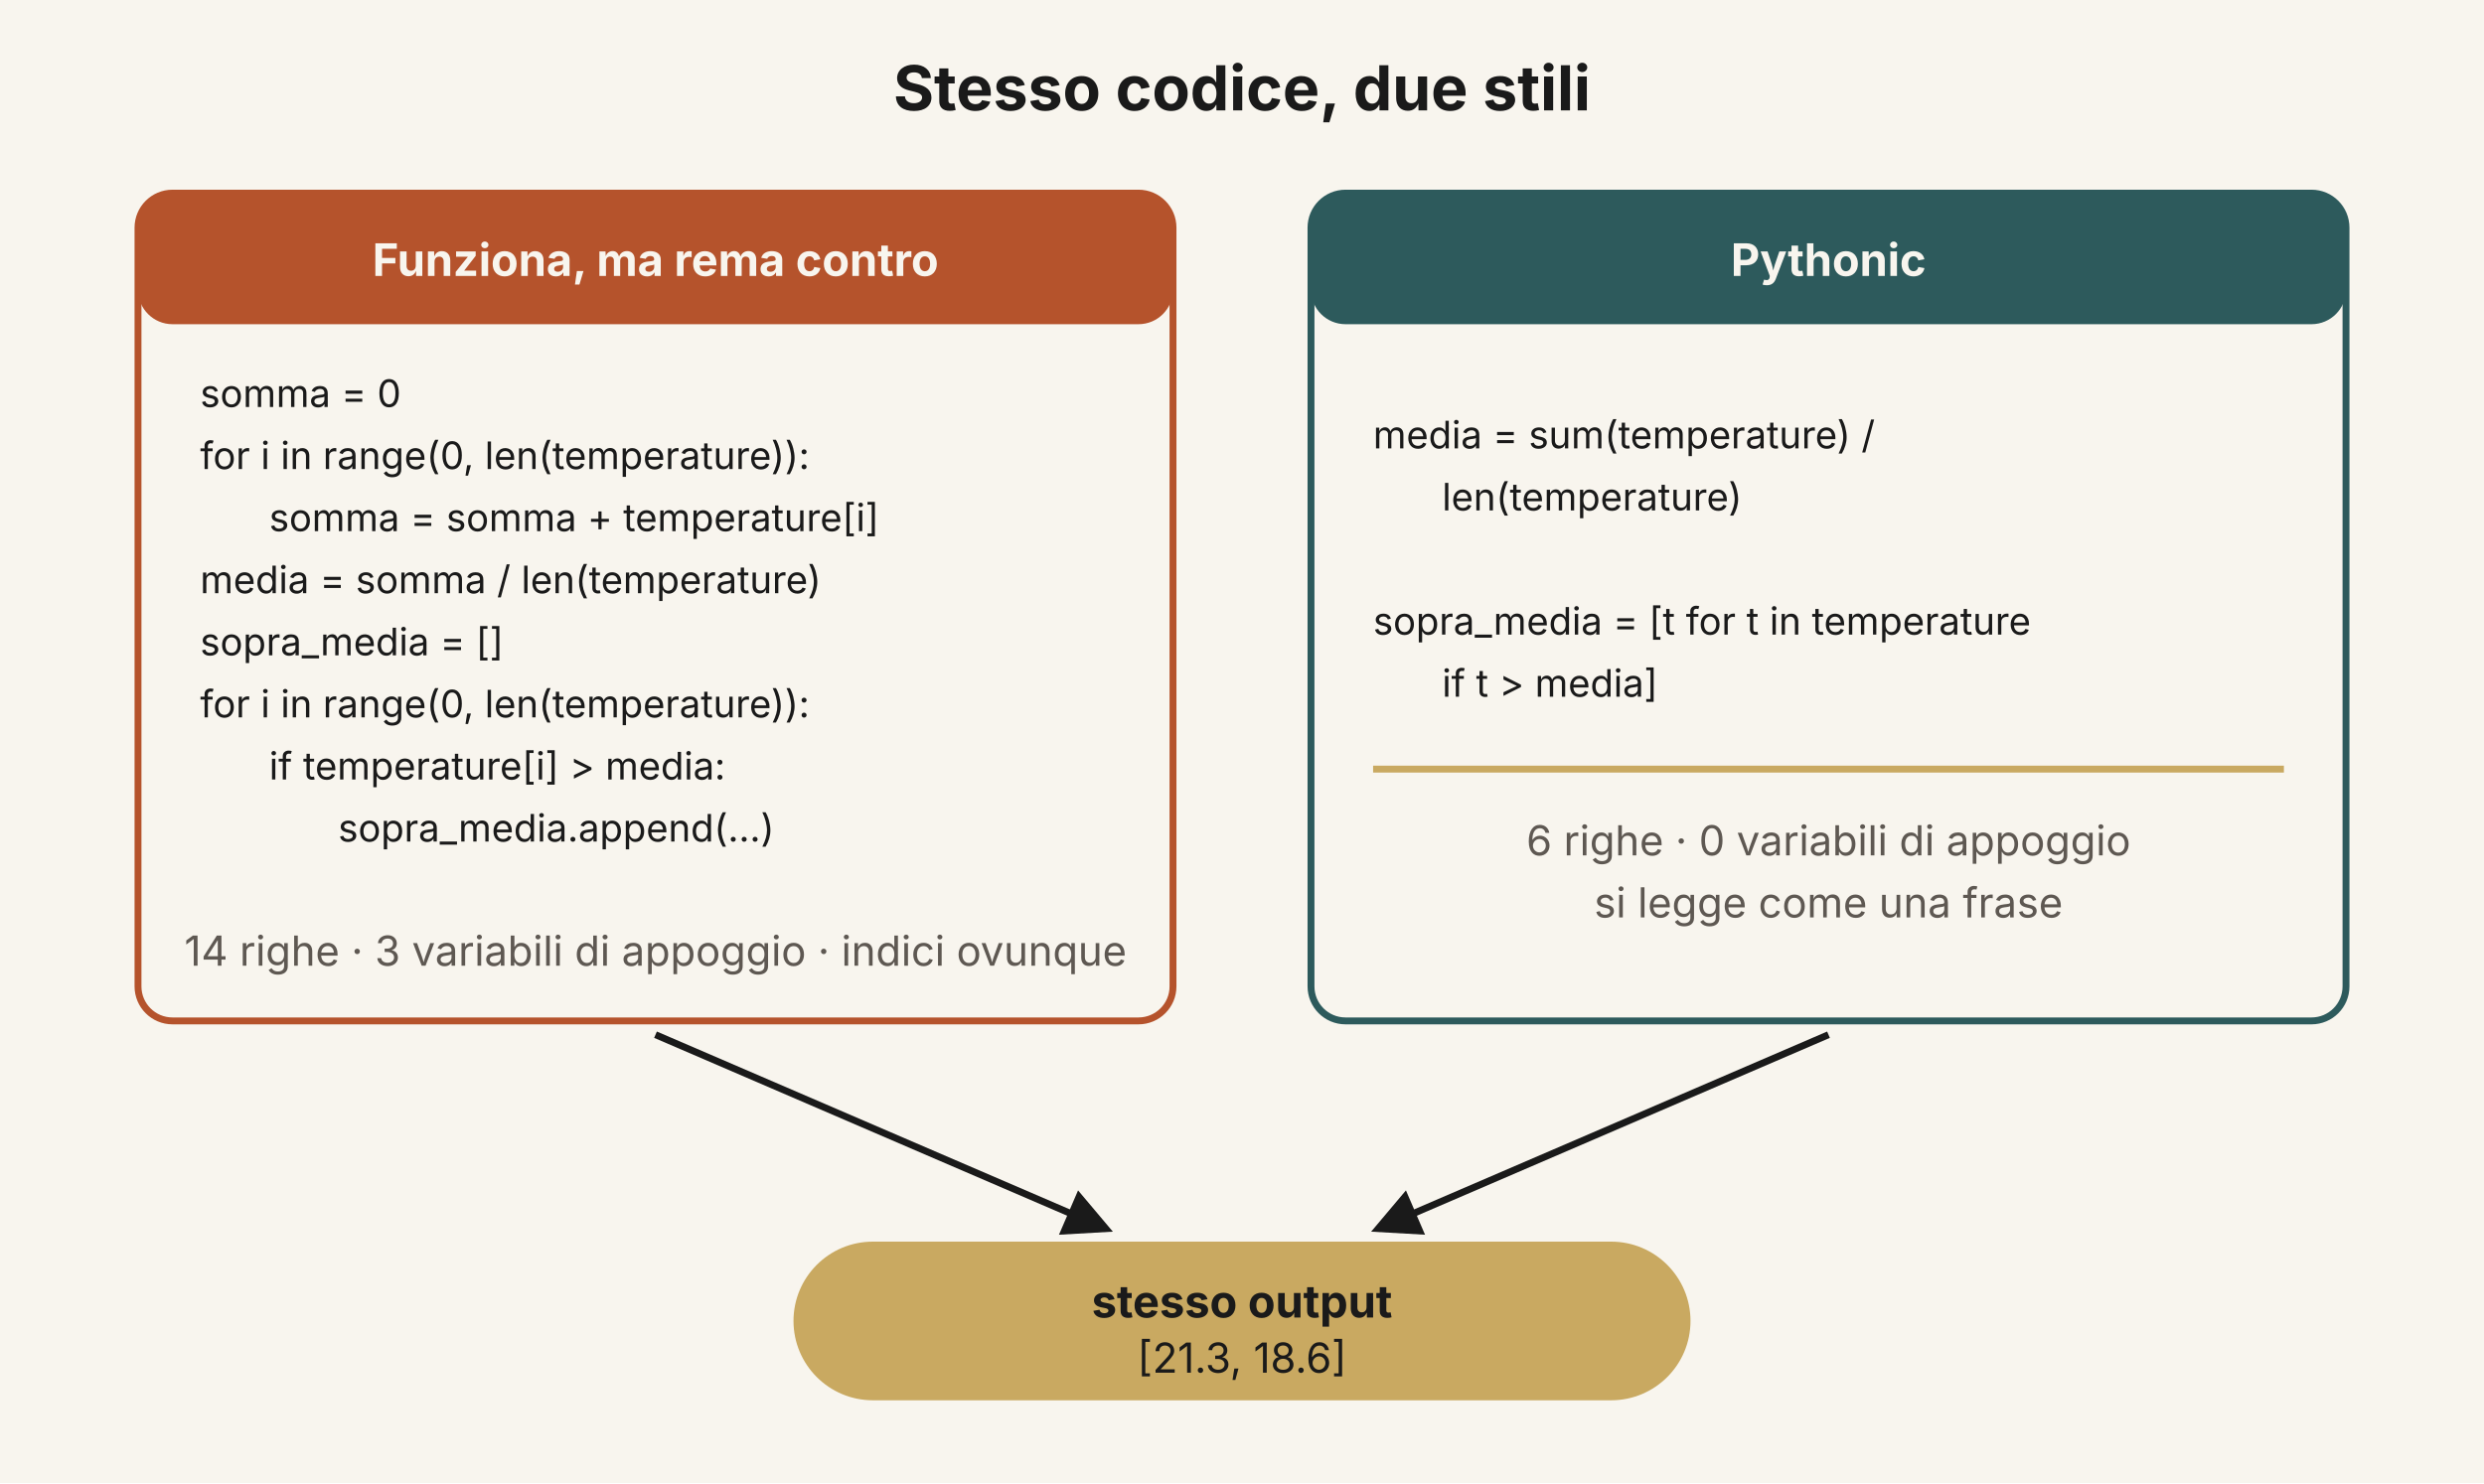
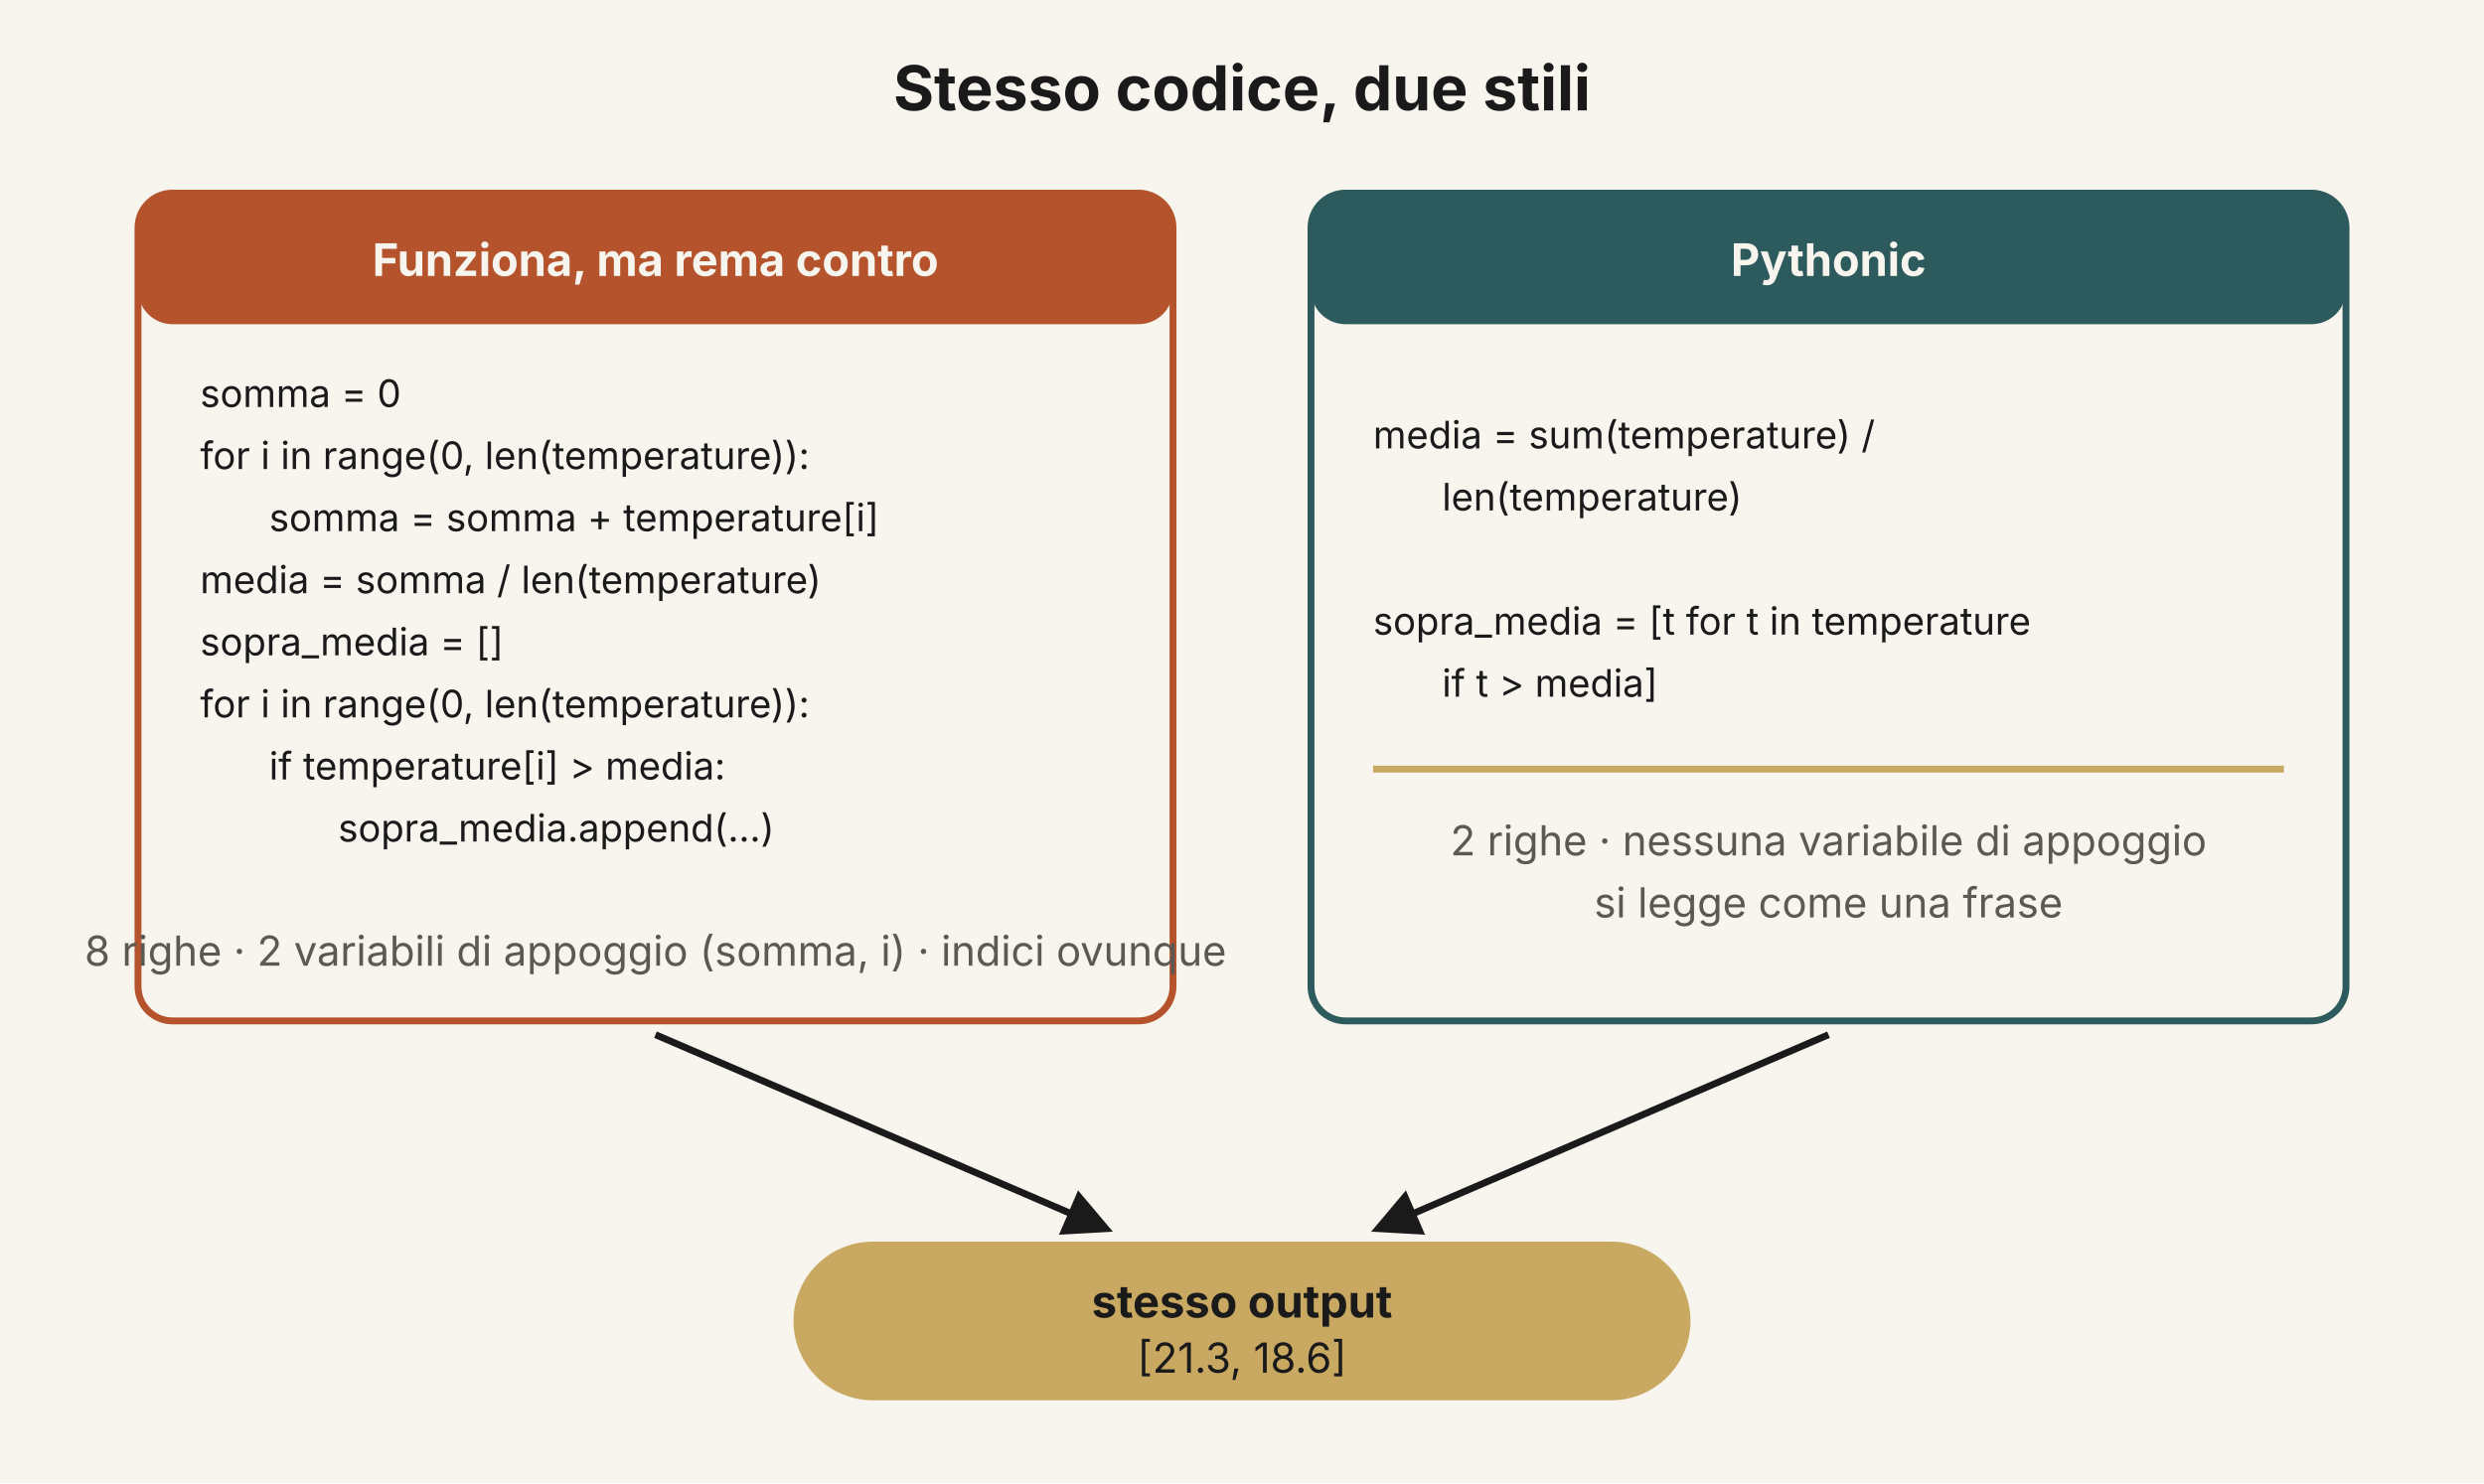
- <svg xmlns="http://www.w3.org/2000/svg" viewBox="0 0 720 430" width="100%" role="img" aria-label="Confronto tra due versioni dello stesso programma: a sinistra la versione goffa con cicli a indice in quattordici righe, a destra la versione Pythonic in sei righe; entrambe producono lo stesso output">
+ <svg xmlns="http://www.w3.org/2000/svg" viewBox="0 0 720 430" width="100%" role="img" aria-label="Confronto tra due versioni dello stesso programma: a sinistra la versione goffa, otto righe con due cicli a indice e due variabili di appoggio; a destra la versione Pythonic, due sole istruzioni di cui una list comprehension; entrambe producono lo stesso output">
  <rect x="0" y="0" width="720" height="430" fill="#F8F5EE" />
  <defs>
    <marker id="fr202" viewBox="0 0 10 10" refX="8" refY="5" markerWidth="7" markerHeight="7" orient="auto-start-reverse">
      <path d="M0,0 L10,5 L0,10 z" fill="#1A1A1A" />
    </marker>
  </defs>
  <text x="360" y="32" font-family="Inter, system-ui, sans-serif" font-size="18" font-weight="bold" fill="#1A1A1A" text-anchor="middle">Stesso codice, due stili</text>
  <rect x="40" y="56" width="300" height="240" rx="10" fill="#F8F5EE" stroke="#B5532C" stroke-width="2" />
  <rect x="40" y="56" width="300" height="38" rx="10" fill="#B5532C" />
  <text x="190" y="80" font-family="Inter, system-ui, sans-serif" font-size="13" font-weight="bold" fill="#F8F5EE" text-anchor="middle">Funziona, ma rema contro</text>
  <g font-family="Inter, system-ui, sans-serif" font-size="11" fill="#1A1A1A">
    <text x="58" y="118">somma = 0</text>
    <text x="58" y="136">for i in range(0, len(temperature)):</text>
    <text x="78" y="154">somma = somma + temperature[i]</text>
    <text x="58" y="172">media = somma / len(temperature)</text>
    <text x="58" y="190">sopra_media = []</text>
    <text x="58" y="208">for i in range(0, len(temperature)):</text>
    <text x="78" y="226">if temperature[i] &gt; media:</text>
    <text x="98" y="244">sopra_media.append(...)</text>
  </g>
-   <text x="190" y="280" font-family="Inter, system-ui, sans-serif" font-size="12" fill="#5E5852" text-anchor="middle">14 righe · 3 variabili di appoggio · indici ovunque</text>
+   <text x="190" y="280" font-family="Inter, system-ui, sans-serif" font-size="12" fill="#5E5852" text-anchor="middle">8 righe · 2 variabili di appoggio (somma, i) · indici ovunque</text>
  <rect x="380" y="56" width="300" height="240" rx="10" fill="#F8F5EE" stroke="#2D5A5C" stroke-width="2" />
  <rect x="380" y="56" width="300" height="38" rx="10" fill="#2D5A5C" />
  <text x="530" y="80" font-family="Inter, system-ui, sans-serif" font-size="13" font-weight="bold" fill="#F8F5EE" text-anchor="middle">Pythonic</text>
  <g font-family="Inter, system-ui, sans-serif" font-size="11" fill="#1A1A1A">
    <text x="398" y="130">media = sum(temperature) /</text>
    <text x="418" y="148">len(temperature)</text>
    <text x="398" y="184">sopra_media = [t for t in temperature</text>
    <text x="418" y="202">if t &gt; media]</text>
  </g>
  <rect x="398" y="222" width="264" height="2" fill="#C9A961" />
-   <text x="530" y="248" font-family="Inter, system-ui, sans-serif" font-size="12" fill="#5E5852" text-anchor="middle">6 righe · 0 variabili di appoggio</text>
+   <text x="530" y="248" font-family="Inter, system-ui, sans-serif" font-size="12" fill="#5E5852" text-anchor="middle">2 righe · nessuna variabile di appoggio</text>
  <text x="530" y="266" font-family="Inter, system-ui, sans-serif" font-size="12" fill="#5E5852" text-anchor="middle">si legge come una frase</text>
  <line x1="190" y1="300" x2="320" y2="356" stroke="#1A1A1A" stroke-width="2" marker-end="url(#fr202)" />
  <line x1="530" y1="300" x2="400" y2="356" stroke="#1A1A1A" stroke-width="2" marker-end="url(#fr202)" />
  <rect x="230" y="360" width="260" height="46" rx="23" fill="#C9A961" />
  <text x="360" y="382" font-family="Inter, system-ui, sans-serif" font-size="13" font-weight="bold" fill="#1A1A1A" text-anchor="middle">stesso output</text>
  <text x="360" y="398" font-family="Inter, system-ui, sans-serif" font-size="12" fill="#1A1A1A" text-anchor="middle">[21.3, 18.6]</text>
</svg>
